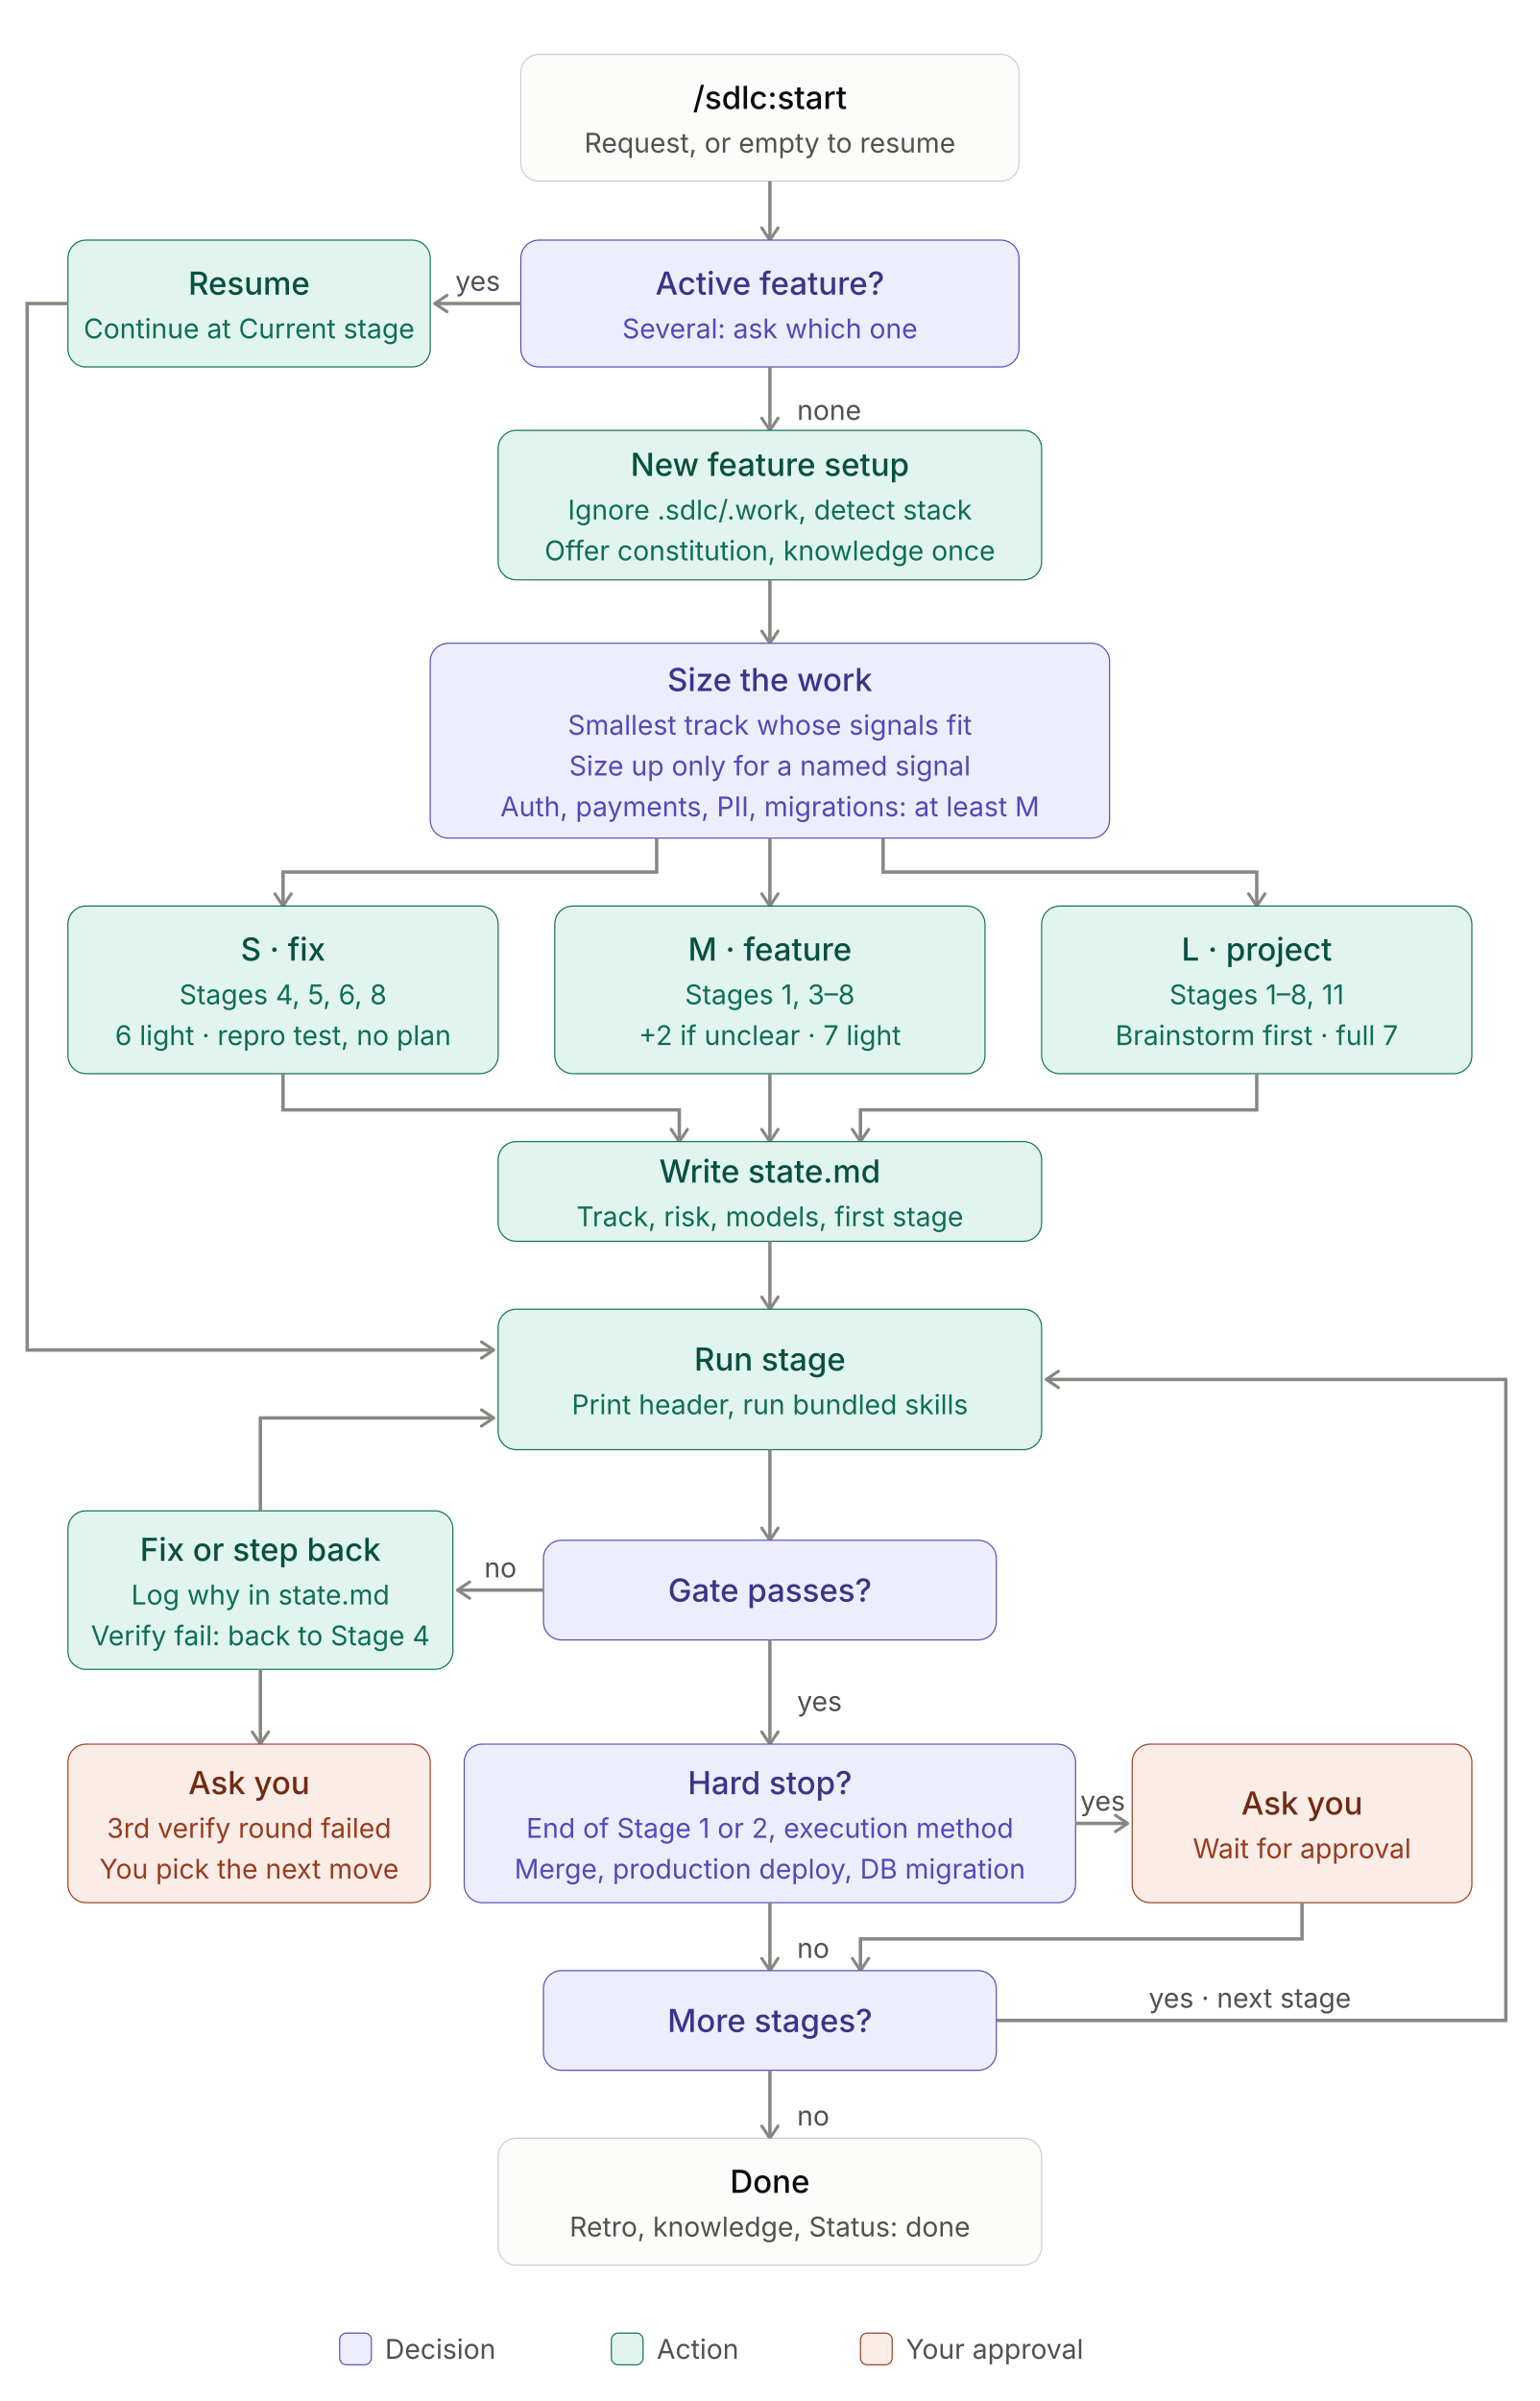
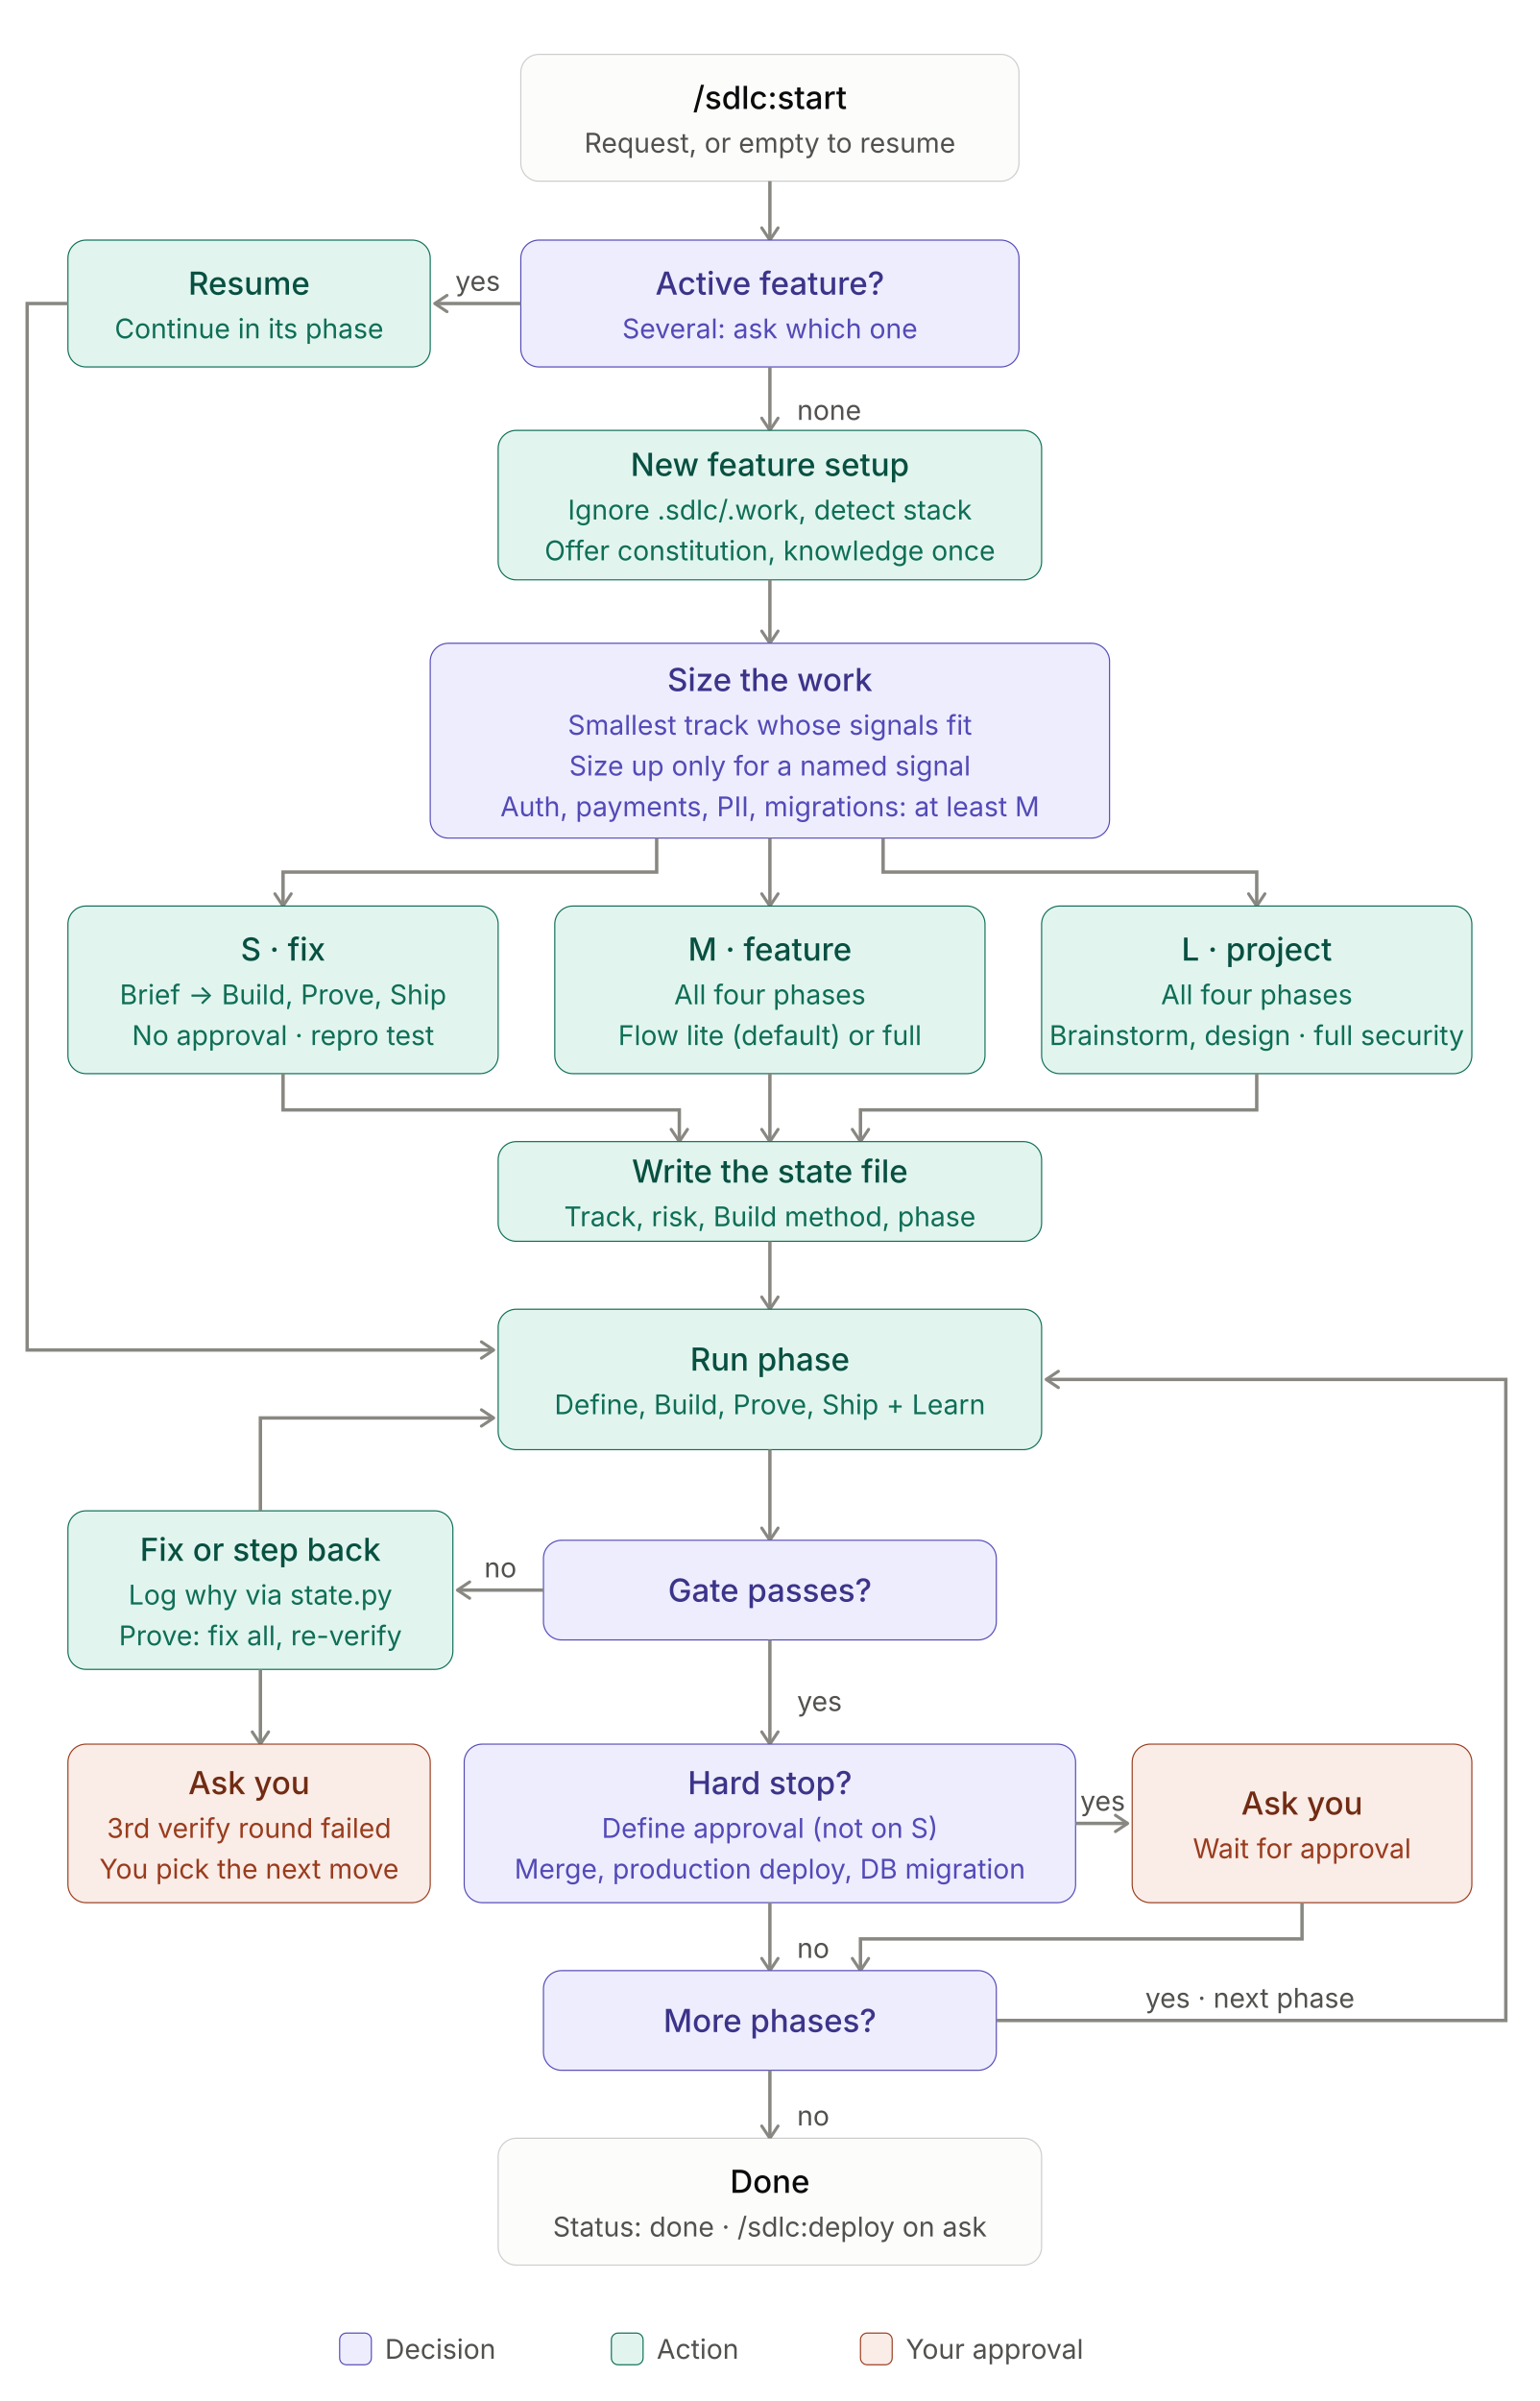
<svg xmlns="http://www.w3.org/2000/svg" width="100%" viewBox="0 0 680 1060" role="img">
  <style>
text{font-family:anthropic-sans,-apple-system,"system-ui","Segoe UI",sans-serif;text-anchor:middle;dominant-baseline:central}
.a{fill:none;stroke:#898781;stroke-width:1.5}
.t{font-size:14px;font-weight:500}
.s{font-size:12px}
.l{font-size:12px;fill:#52514e}
.l[text-anchor=start]{text-anchor:start}
.neutral rect{fill:#fcfcfb;stroke:rgba(11,11,11,.2);stroke-width:.5}
.neutral .t{fill:#0b0b0b}.neutral .s{fill:#52514e}
.decision rect{fill:#eeedfe;stroke:#534ab7;stroke-width:.5}
.decision .t{fill:#3c3489}.decision .s{fill:#534ab7}
.action rect{fill:#e1f5ee;stroke:#0f6e56;stroke-width:.5}
.action .t{fill:#085041}.action .s{fill:#0f6e56}
.approval rect{fill:#faece7;stroke:#993c1d;stroke-width:.5}
.approval .t{fill:#712b13}.approval .s{fill:#993c1d}
@media (prefers-color-scheme:dark){
.a{stroke:#a09e96}.l{fill:#aaa8a2}
.neutral rect{fill:#262624;stroke:rgba(255,255,255,.2)}.neutral .t{fill:#f0efea}.neutral .s{fill:#aaa8a2}
.decision rect{fill:#26244a;stroke:#a098f0}.decision .t{fill:#cecbfa}.decision .s{fill:#a098f0}
.action rect{fill:#0c3228;stroke:#5ac8a5}.action .t{fill:#aae6d4}.action .s{fill:#5ac8a5}
.approval rect{fill:#401e14;stroke:#e68c6e}.approval .t{fill:#f5c8b9}.approval .s{fill:#e68c6e}
}</style>
  <defs>
    <marker id="arrow" viewBox="0 0 10 10" refX="8" refY="5" markerWidth="6" markerHeight="6" orient="auto-start-reverse">
      <path d="M2 1L8 5L2 9" fill="none" stroke="context-stroke" stroke-width="1.5" stroke-linecap="round" stroke-linejoin="round" />
    </marker>
  </defs>
  <g class="neutral">
    <rect x="230" y="24" width="220" height="56" rx="8" />
    <text class="t" x="340.0" y="43">/sdlc:start</text>
    <text class="s" x="340.0" y="63">Request, or empty to resume</text>
  </g>
  <line class="a" marker-end="url(#arrow)" x1="340" y1="80" x2="340" y2="106" />
  <g class="decision">
    <rect x="230" y="106" width="220" height="56" rx="8" />
    <text class="t" x="340.0" y="125">Active feature?</text>
    <text class="s" x="340.0" y="145">Several: ask which one</text>
  </g>
  <line class="a" marker-end="url(#arrow)" x1="230" y1="134" x2="192" y2="134" />
  <text class="l" x="211" y="124" text-anchor="middle">yes</text>
  <g class="action">
    <rect x="30" y="106" width="160" height="56" rx="8" />
    <text class="t" x="110.0" y="125">Resume</text>
-     <text class="s" x="110.0" y="145">Continue at Current stage</text>
+     <text class="s" x="110.0" y="145">Continue in its phase</text>
  </g>
  <path class="a" marker-end="url(#arrow)" d="M30 134 L12 134 L12 596 L218 596" />
  <line class="a" marker-end="url(#arrow)" x1="340" y1="162" x2="340" y2="190" />
  <text class="l" x="352" y="181" text-anchor="start">none</text>
  <g class="action">
    <rect x="220" y="190" width="240" height="66" rx="8" />
    <text class="t" x="340.0" y="205">New feature setup</text>
    <text class="s" x="340.0" y="225">Ignore .sdlc/.work, detect stack</text>
    <text class="s" x="340.0" y="243">Offer constitution, knowledge once</text>
  </g>
  <line class="a" marker-end="url(#arrow)" x1="340" y1="256" x2="340" y2="284" />
  <g class="decision">
    <rect x="190" y="284" width="300" height="86" rx="8" />
    <text class="t" x="340.0" y="300">Size the work</text>
    <text class="s" x="340.0" y="320">Smallest track whose signals fit</text>
    <text class="s" x="340.0" y="338">Size up only for a named signal</text>
    <text class="s" x="340.0" y="356">Auth, payments, PII, migrations: at least M</text>
  </g>
  <path class="a" marker-end="url(#arrow)" d="M290 370 L290 385 L125 385 L125 400" />
  <line class="a" marker-end="url(#arrow)" x1="340" y1="370" x2="340" y2="400" />
  <path class="a" marker-end="url(#arrow)" d="M390 370 L390 385 L555 385 L555 400" />
  <g class="action">
    <rect x="30" y="400" width="190" height="74" rx="8" />
    <text class="t" x="125.0" y="419">S · fix</text>
-     <text class="s" x="125.0" y="439">Stages 4, 5, 6, 8</text>
-     <text class="s" x="125.0" y="457">6 light · repro test, no plan</text>
+     <text class="s" x="125.0" y="439">Brief → Build, Prove, Ship</text>
+     <text class="s" x="125.0" y="457">No approval · repro test</text>
  </g>
  <g class="action">
    <rect x="245" y="400" width="190" height="74" rx="8" />
    <text class="t" x="340.0" y="419">M · feature</text>
-     <text class="s" x="340.0" y="439">Stages 1, 3–8</text>
-     <text class="s" x="340.0" y="457">+2 if unclear · 7 light</text>
+     <text class="s" x="340.0" y="439">All four phases</text>
+     <text class="s" x="340.0" y="457">Flow lite (default) or full</text>
  </g>
  <g class="action">
    <rect x="460" y="400" width="190" height="74" rx="8" />
    <text class="t" x="555.0" y="419">L · project</text>
-     <text class="s" x="555.0" y="439">Stages 1–8, 11</text>
-     <text class="s" x="555.0" y="457">Brainstorm first · full 7</text>
+     <text class="s" x="555.0" y="439">All four phases</text>
+     <text class="s" x="555.0" y="457">Brainstorm, design · full security</text>
  </g>
  <path class="a" marker-end="url(#arrow)" d="M125 474 L125 490 L300 490 L300 504" />
  <line class="a" marker-end="url(#arrow)" x1="340" y1="474" x2="340" y2="504" />
  <path class="a" marker-end="url(#arrow)" d="M555 474 L555 490 L380 490 L380 504" />
  <g class="action">
    <rect x="220" y="504" width="240" height="44" rx="8" />
-     <text class="t" x="340.0" y="517">Write state.md</text>
-     <text class="s" x="340.0" y="537">Track, risk, models, first stage</text>
+     <text class="t" x="340.0" y="517">Write the state file</text>
+     <text class="s" x="340.0" y="537">Track, risk, Build method, phase</text>
  </g>
  <line class="a" marker-end="url(#arrow)" x1="340" y1="548" x2="340" y2="578" />
  <g class="action">
    <rect x="220" y="578" width="240" height="62" rx="8" />
-     <text class="t" x="340.0" y="600">Run stage</text>
-     <text class="s" x="340.0" y="620">Print header, run bundled skills</text>
+     <text class="t" x="340.0" y="600">Run phase</text>
+     <text class="s" x="340.0" y="620">Define, Build, Prove, Ship + Learn</text>
  </g>
  <line class="a" marker-end="url(#arrow)" x1="340" y1="640" x2="340" y2="680" />
  <g class="decision">
    <rect x="240" y="680" width="200" height="44" rx="8" />
    <text class="t" x="340.0" y="702">Gate passes?</text>
  </g>
  <line class="a" marker-end="url(#arrow)" x1="240" y1="702" x2="202" y2="702" />
  <text class="l" x="221" y="692" text-anchor="middle">no</text>
  <g class="action">
    <rect x="30" y="667" width="170" height="70" rx="8" />
    <text class="t" x="115.0" y="684">Fix or step back</text>
-     <text class="s" x="115.0" y="704">Log why in state.md</text>
-     <text class="s" x="115.0" y="722">Verify fail: back to Stage 4</text>
+     <text class="s" x="115.0" y="704">Log why via state.py</text>
+     <text class="s" x="115.0" y="722">Prove: fix all, re-verify</text>
  </g>
  <path class="a" marker-end="url(#arrow)" d="M115 667 L115 626 L218 626" />
  <line class="a" marker-end="url(#arrow)" x1="115" y1="737" x2="115" y2="770" />
  <g class="approval">
    <rect x="30" y="770" width="160" height="70" rx="8" />
    <text class="t" x="110.0" y="787">Ask you</text>
    <text class="s" x="110.0" y="807">3rd verify round failed</text>
    <text class="s" x="110.0" y="825">You pick the next move</text>
  </g>
  <line class="a" marker-end="url(#arrow)" x1="340" y1="724" x2="340" y2="770" />
  <text class="l" x="352" y="751" text-anchor="start">yes</text>
  <g class="decision">
    <rect x="205" y="770" width="270" height="70" rx="8" />
    <text class="t" x="340.0" y="787">Hard stop?</text>
-     <text class="s" x="340.0" y="807">End of Stage 1 or 2, execution method</text>
+     <text class="s" x="340.0" y="807">Define approval (not on S)</text>
    <text class="s" x="340.0" y="825">Merge, production deploy, DB migration</text>
  </g>
  <line class="a" marker-end="url(#arrow)" x1="475" y1="805" x2="498" y2="805" />
  <text class="l" x="487" y="795" text-anchor="middle">yes</text>
  <g class="approval">
    <rect x="500" y="770" width="150" height="70" rx="8" />
    <text class="t" x="575.0" y="796">Ask you</text>
    <text class="s" x="575.0" y="816">Wait for approval</text>
  </g>
  <path class="a" marker-end="url(#arrow)" d="M575 840 L575 856 L380 856 L380 870" />
  <line class="a" marker-end="url(#arrow)" x1="340" y1="840" x2="340" y2="870" />
  <text class="l" x="352" y="860" text-anchor="start">no</text>
  <g class="decision">
    <rect x="240" y="870" width="200" height="44" rx="8" />
-     <text class="t" x="340.0" y="892">More stages?</text>
+     <text class="t" x="340.0" y="892">More phases?</text>
  </g>
  <path class="a" marker-end="url(#arrow)" d="M440 892 L665 892 L665 609 L462 609" />
-   <text class="l" x="552" y="882" text-anchor="middle">yes · next stage</text>
+   <text class="l" x="552" y="882" text-anchor="middle">yes · next phase</text>
  <line class="a" marker-end="url(#arrow)" x1="340" y1="914" x2="340" y2="944" />
  <text class="l" x="352" y="934" text-anchor="start">no</text>
  <g class="neutral">
    <rect x="220" y="944" width="240" height="56" rx="8" />
    <text class="t" x="340.0" y="963">Done</text>
-     <text class="s" x="340.0" y="983">Retro, knowledge, Status: done</text>
+     <text class="s" x="340.0" y="983">Status: done · /sdlc:deploy on ask</text>
  </g>
  <g class="decision">
    <rect x="150" y="1030" width="14" height="14" rx="3" />
  </g>
  <text class="l" text-anchor="start" x="170" y="1037">Decision</text>
  <g class="action">
    <rect x="270" y="1030" width="14" height="14" rx="3" />
  </g>
  <text class="l" text-anchor="start" x="290" y="1037">Action</text>
  <g class="approval">
    <rect x="380" y="1030" width="14" height="14" rx="3" />
  </g>
  <text class="l" text-anchor="start" x="400" y="1037">Your approval</text>
</svg>
